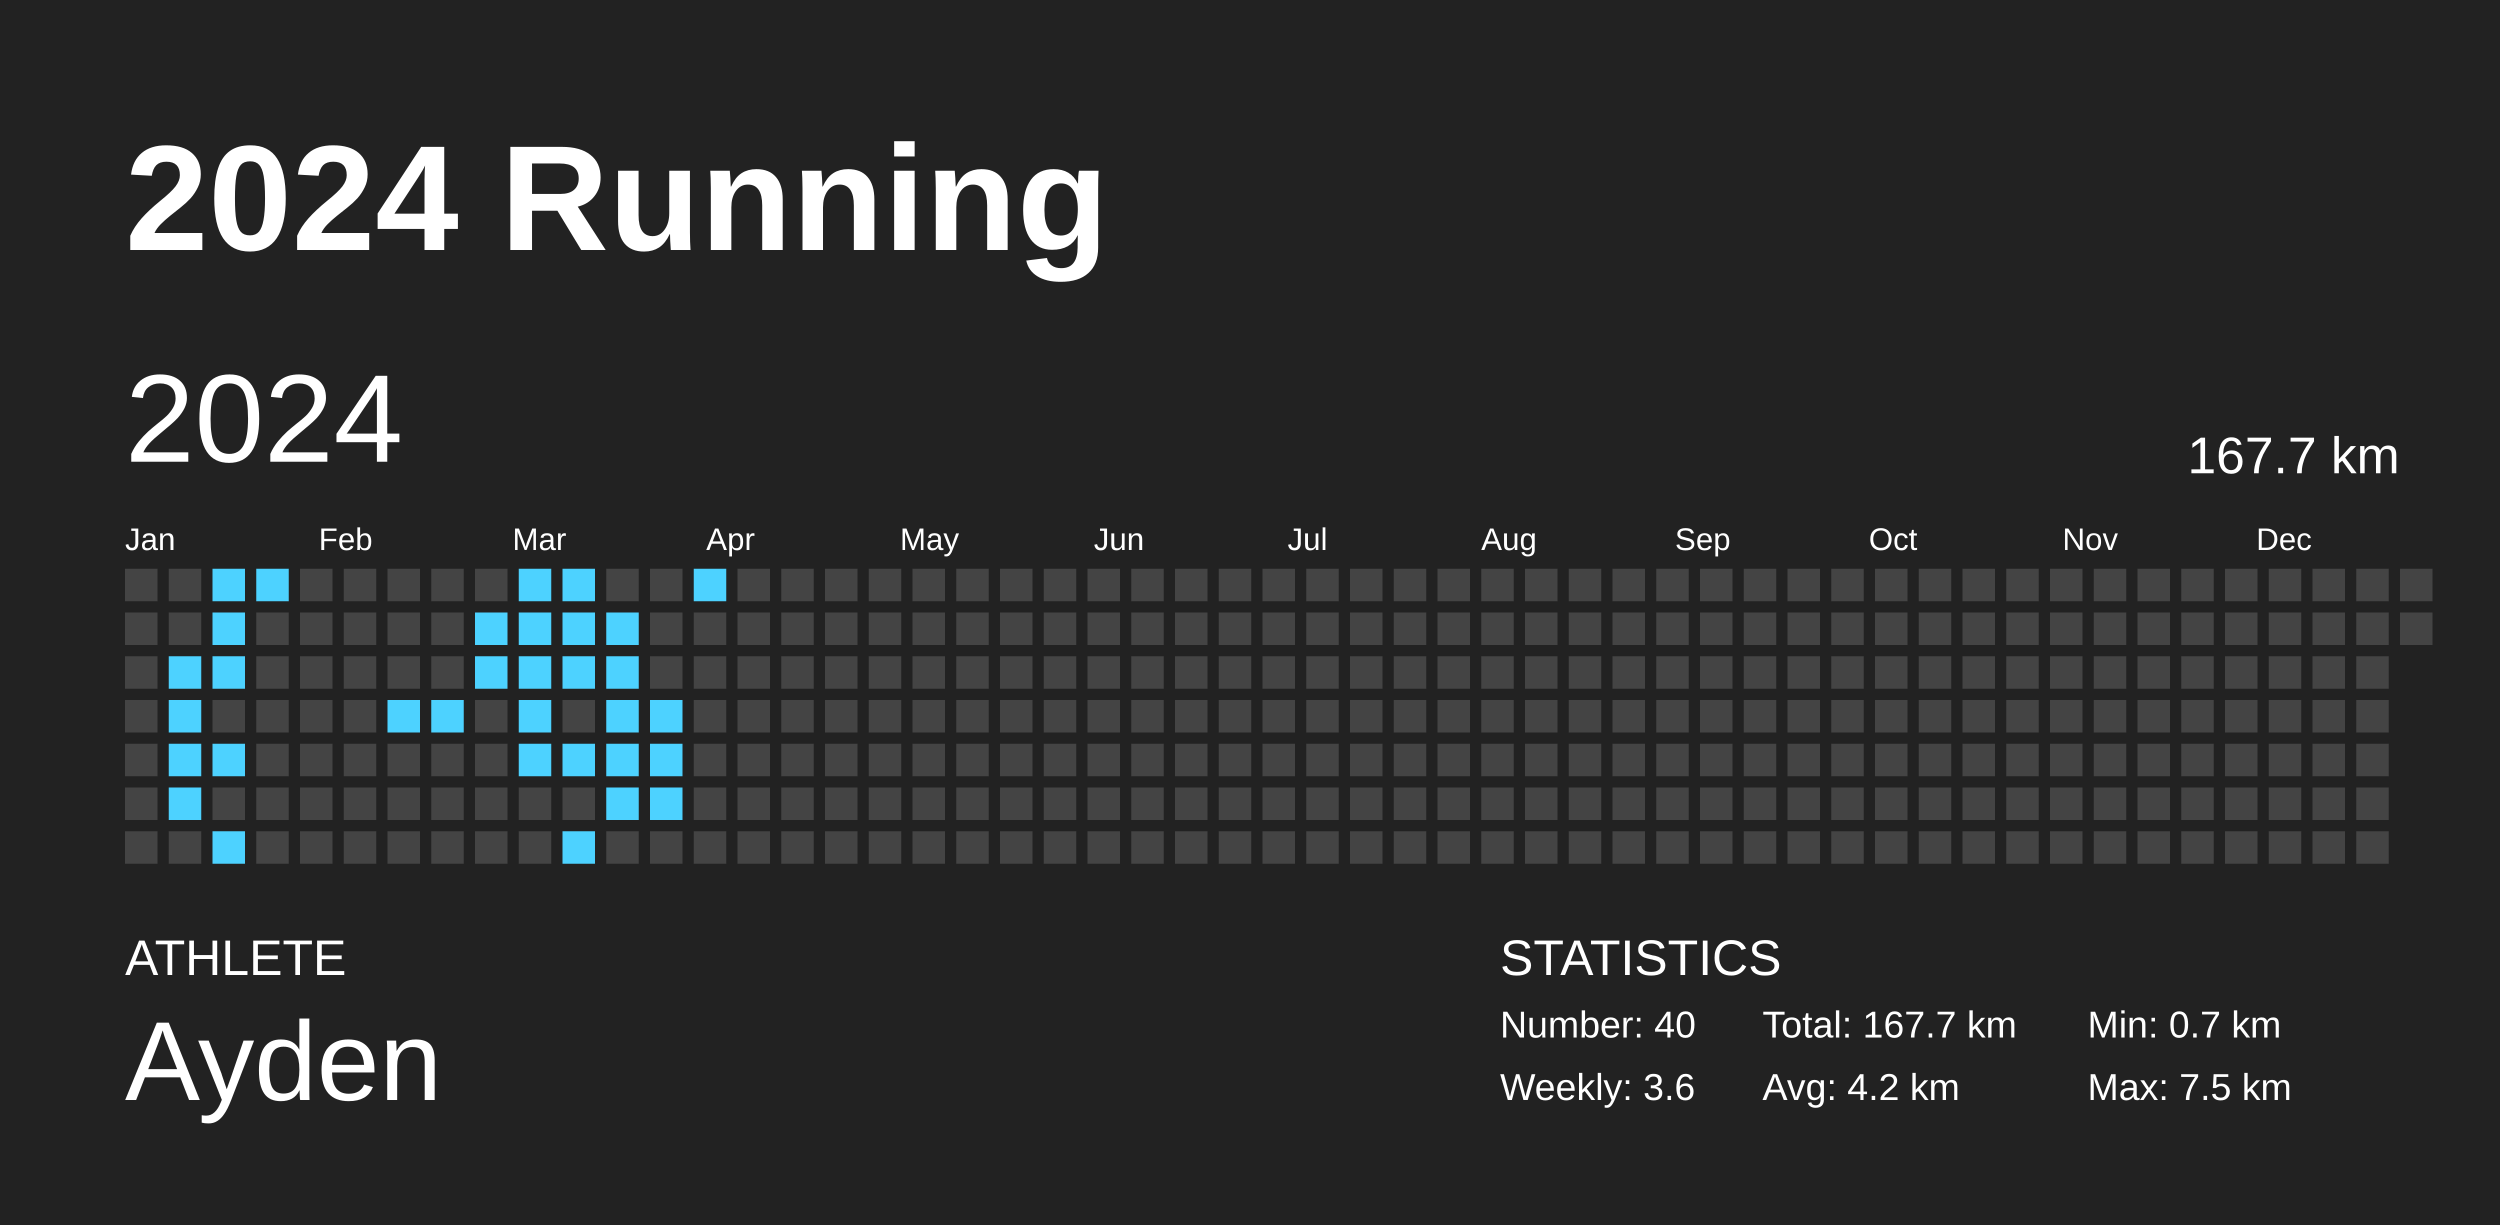
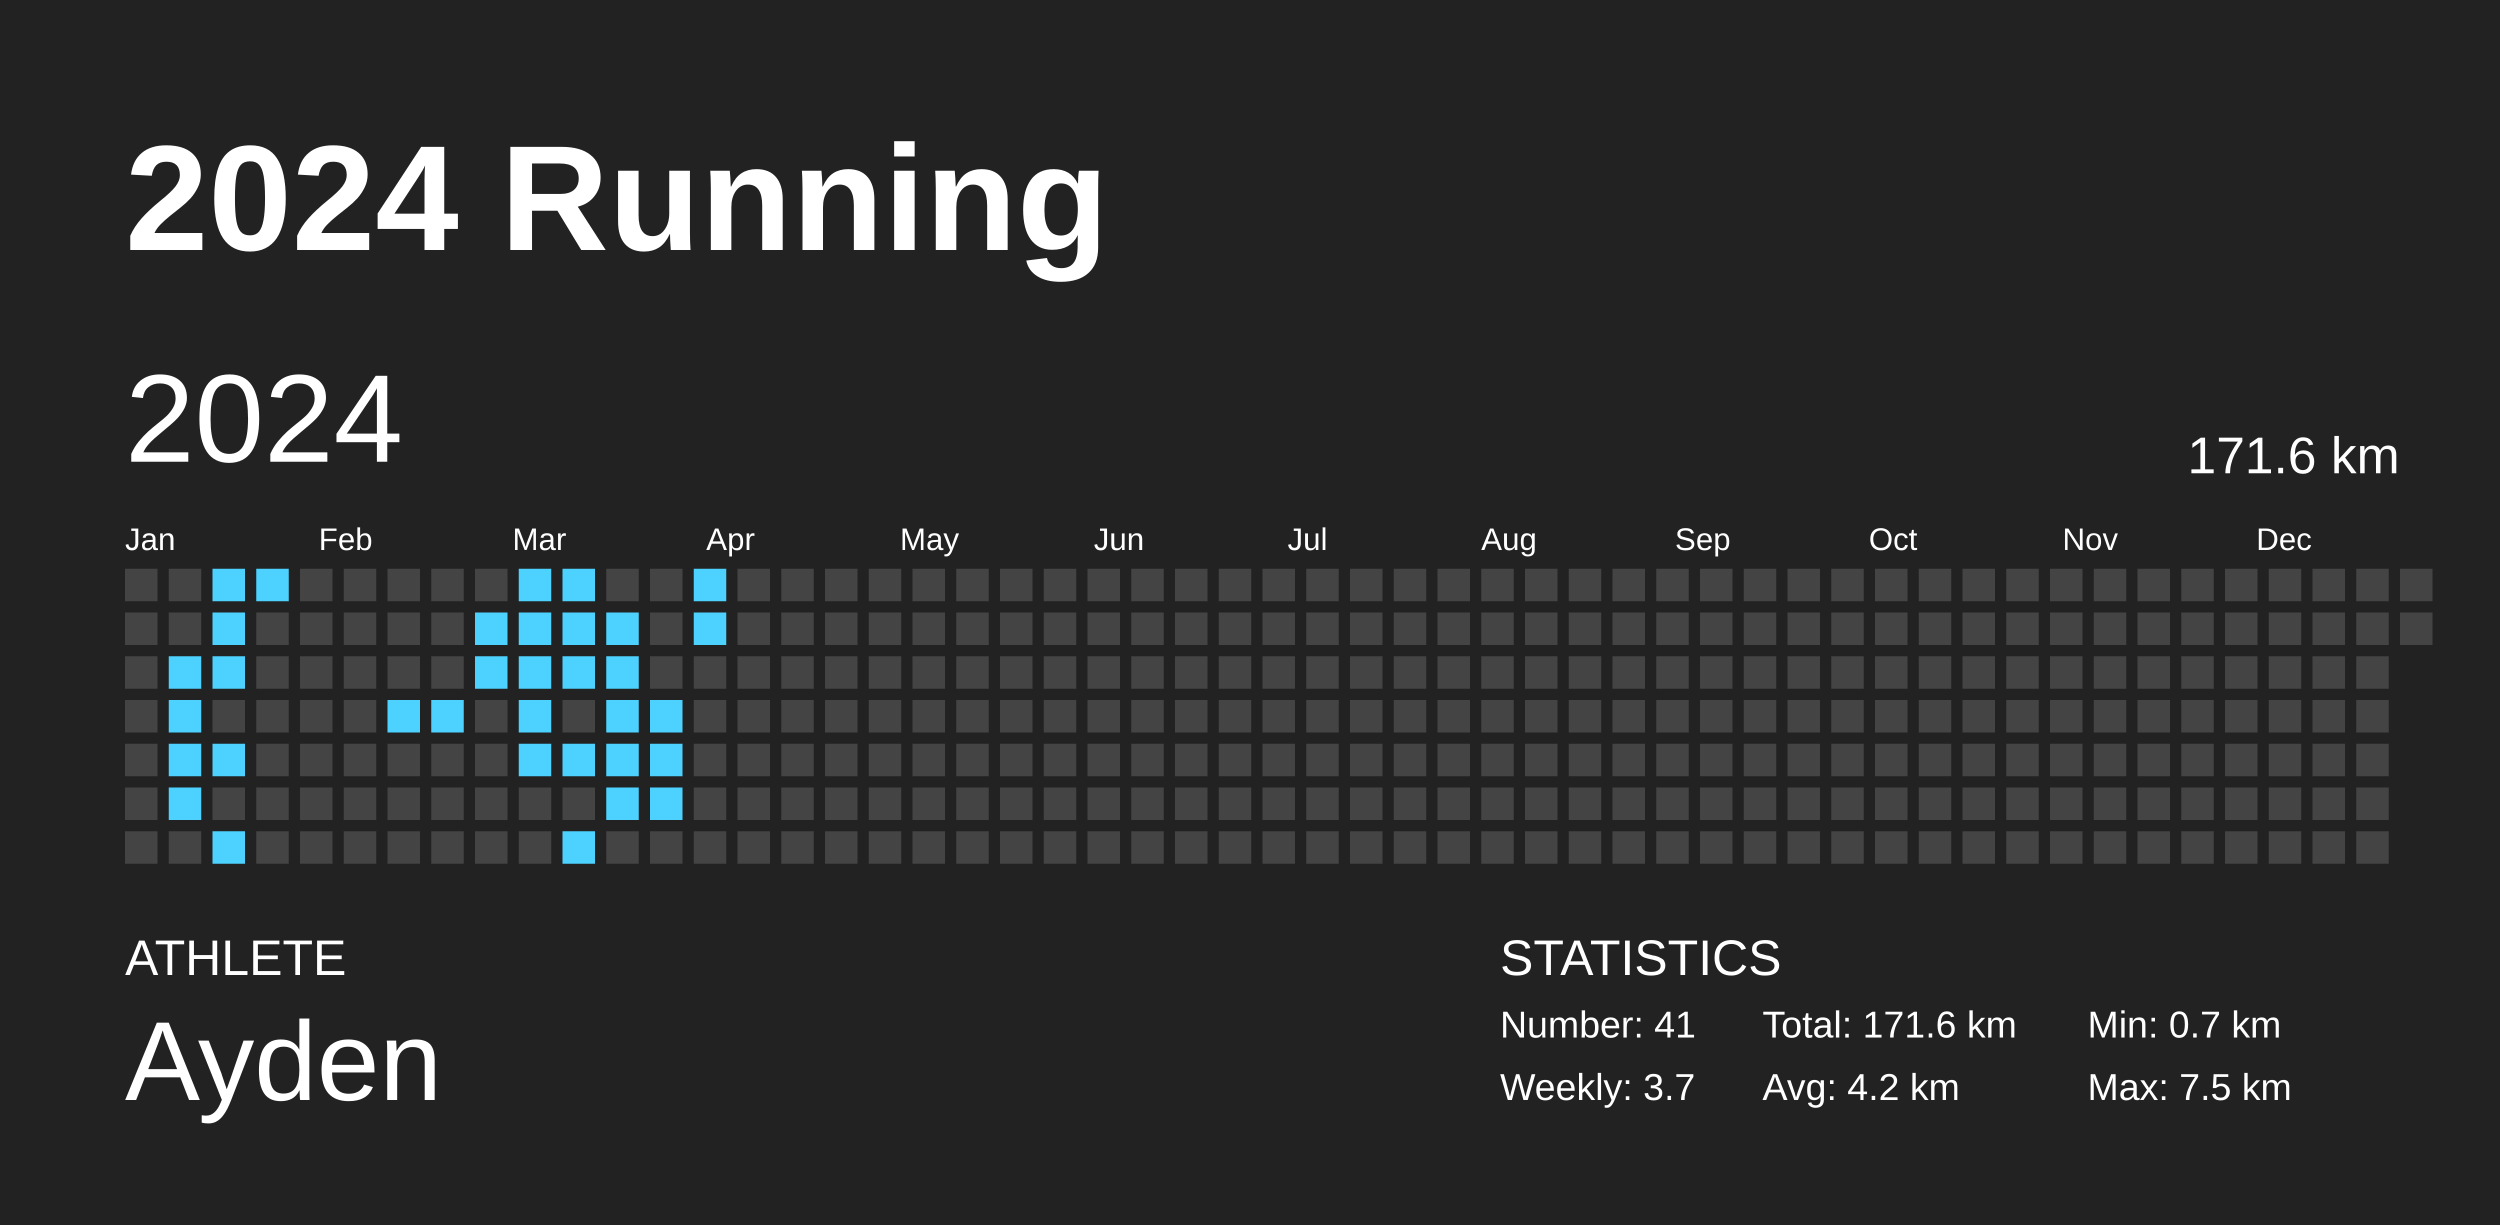
<svg xmlns="http://www.w3.org/2000/svg" baseProfile="full" height="98mm" version="1.1" viewBox="0,0,200,98" width="200mm">
  <defs />
  <rect fill="#222222" height="98" width="200" x="0" y="0" />
  <text fill="#FFFFFF" style="font-size:12px; font-family:Arial; font-weight:bold;" x="10" y="20">2024 Running</text>
  <text fill="#FFFFFF" style="font-size:4px; font-family:Arial" x="10" y="78">ATHLETE</text>
  <text fill="#FFFFFF" style="font-size:9px; font-family:Arial" x="10" y="88">Ayden</text>
  <text fill="#FFFFFF" style="font-size:4px; font-family:Arial" x="120" y="78">STATISTICS</text>
-   <text fill="#FFFFFF" style="font-size:3px; font-family:Arial" x="120" y="83">Number: 40</text>
-   <text fill="#FFFFFF" style="font-size:3px; font-family:Arial" x="120" y="88">Weekly: 3.6</text>
-   <text fill="#FFFFFF" style="font-size:3px; font-family:Arial" x="141" y="83">Total: 167.7 km</text>
+   <text fill="#FFFFFF" style="font-size:3px; font-family:Arial" x="120" y="83">Number: 41</text>
+   <text fill="#FFFFFF" style="font-size:3px; font-family:Arial" x="120" y="88">Weekly: 3.7</text>
+   <text fill="#FFFFFF" style="font-size:3px; font-family:Arial" x="141" y="83">Total: 171.6 km</text>
  <text fill="#FFFFFF" style="font-size:3px; font-family:Arial" x="141" y="88">Avg: 4.2 km</text>
  <text fill="#FFFFFF" style="font-size:3px; font-family:Arial" x="167" y="83">Min: 0.7 km</text>
  <text fill="#FFFFFF" style="font-size:3px; font-family:Arial" x="167" y="88">Max: 7.5 km</text>
  <text dominant-baseline="hanging" fill="#FFFFFF" style="font-size:10.0px; font-family:Arial;" x="10" y="30">2024</text>
-   <text dominant-baseline="hanging" fill="#FFFFFF" style="font-size:4.125px; font-family:Arial;" x="175" y="35">167.7 km</text>
+   <text dominant-baseline="hanging" fill="#FFFFFF" style="font-size:4.125px; font-family:Arial;" x="175" y="35">171.6 km</text>
  <text fill="#FFFFFF" style="font-size:2.5px; font-family:Arial" x="10.0" y="44">Jan</text>
  <text fill="#FFFFFF" style="font-size:2.5px; font-family:Arial" x="25.5" y="44">Feb</text>
  <text fill="#FFFFFF" style="font-size:2.5px; font-family:Arial" x="41.0" y="44">Mar</text>
  <text fill="#FFFFFF" style="font-size:2.5px; font-family:Arial" x="56.5" y="44">Apr</text>
  <text fill="#FFFFFF" style="font-size:2.5px; font-family:Arial" x="72.0" y="44">May</text>
  <text fill="#FFFFFF" style="font-size:2.5px; font-family:Arial" x="87.5" y="44">Jun</text>
  <text fill="#FFFFFF" style="font-size:2.5px; font-family:Arial" x="103.0" y="44">Jul</text>
  <text fill="#FFFFFF" style="font-size:2.5px; font-family:Arial" x="118.5" y="44">Aug</text>
  <text fill="#FFFFFF" style="font-size:2.5px; font-family:Arial" x="134.0" y="44">Sep</text>
  <text fill="#FFFFFF" style="font-size:2.5px; font-family:Arial" x="149.5" y="44">Oct</text>
  <text fill="#FFFFFF" style="font-size:2.5px; font-family:Arial" x="165.0" y="44">Nov</text>
  <text fill="#FFFFFF" style="font-size:2.5px; font-family:Arial" x="180.5" y="44">Dec</text>
  <rect fill="#444444" height="2.6" width="2.6" x="10.0" y="45.5" />
  <rect fill="#444444" height="2.6" width="2.6" x="10.0" y="49.0" />
  <rect fill="#444444" height="2.6" width="2.6" x="10.0" y="52.5" />
  <rect fill="#444444" height="2.6" width="2.6" x="10.0" y="56.0" />
  <rect fill="#444444" height="2.6" width="2.6" x="10.0" y="59.5" />
  <rect fill="#444444" height="2.6" width="2.6" x="10.0" y="63.0" />
  <rect fill="#444444" height="2.6" width="2.6" x="10.0" y="66.5" />
  <rect fill="#444444" height="2.6" width="2.6" x="13.5" y="45.5" />
  <rect fill="#444444" height="2.6" width="2.6" x="13.5" y="49.0" />
  <rect fill="#4dd2ff" height="2.6" width="2.6" x="13.5" y="52.5" />
  <rect fill="#4dd2ff" height="2.6" width="2.6" x="13.5" y="56.0" />
  <rect fill="#4dd2ff" height="2.6" width="2.6" x="13.5" y="59.5" />
  <rect fill="#4dd2ff" height="2.6" width="2.6" x="13.5" y="63.0" />
  <rect fill="#444444" height="2.6" width="2.6" x="13.5" y="66.5" />
  <rect fill="#4dd2ff" height="2.6" width="2.6" x="17.0" y="45.5" />
  <rect fill="#4dd2ff" height="2.6" width="2.6" x="17.0" y="49.0" />
  <rect fill="#4dd2ff" height="2.6" width="2.6" x="17.0" y="52.5" />
  <rect fill="#444444" height="2.6" width="2.6" x="17.0" y="56.0" />
  <rect fill="#4dd2ff" height="2.6" width="2.6" x="17.0" y="59.5" />
  <rect fill="#444444" height="2.6" width="2.6" x="17.0" y="63.0" />
  <rect fill="#4dd2ff" height="2.6" width="2.6" x="17.0" y="66.5" />
  <rect fill="#4dd2ff" height="2.6" width="2.6" x="20.5" y="45.5" />
  <rect fill="#444444" height="2.6" width="2.6" x="20.5" y="49.0" />
  <rect fill="#444444" height="2.6" width="2.6" x="20.5" y="52.5" />
  <rect fill="#444444" height="2.6" width="2.6" x="20.5" y="56.0" />
  <rect fill="#444444" height="2.6" width="2.6" x="20.5" y="59.5" />
  <rect fill="#444444" height="2.6" width="2.6" x="20.5" y="63.0" />
  <rect fill="#444444" height="2.6" width="2.6" x="20.5" y="66.5" />
  <rect fill="#444444" height="2.6" width="2.6" x="24.0" y="45.5" />
  <rect fill="#444444" height="2.6" width="2.6" x="24.0" y="49.0" />
  <rect fill="#444444" height="2.6" width="2.6" x="24.0" y="52.5" />
  <rect fill="#444444" height="2.6" width="2.6" x="24.0" y="56.0" />
  <rect fill="#444444" height="2.6" width="2.6" x="24.0" y="59.5" />
  <rect fill="#444444" height="2.6" width="2.6" x="24.0" y="63.0" />
  <rect fill="#444444" height="2.6" width="2.6" x="24.0" y="66.5" />
  <rect fill="#444444" height="2.6" width="2.6" x="27.5" y="45.5" />
  <rect fill="#444444" height="2.6" width="2.6" x="27.5" y="49.0" />
  <rect fill="#444444" height="2.6" width="2.6" x="27.5" y="52.5" />
  <rect fill="#444444" height="2.6" width="2.6" x="27.5" y="56.0" />
  <rect fill="#444444" height="2.6" width="2.6" x="27.5" y="59.5" />
  <rect fill="#444444" height="2.6" width="2.6" x="27.5" y="63.0" />
  <rect fill="#444444" height="2.6" width="2.6" x="27.5" y="66.5" />
  <rect fill="#444444" height="2.6" width="2.6" x="31.0" y="45.5" />
  <rect fill="#444444" height="2.6" width="2.6" x="31.0" y="49.0" />
  <rect fill="#444444" height="2.6" width="2.6" x="31.0" y="52.5" />
  <rect fill="#4dd2ff" height="2.6" width="2.6" x="31.0" y="56.0" />
  <rect fill="#444444" height="2.6" width="2.6" x="31.0" y="59.5" />
  <rect fill="#444444" height="2.6" width="2.6" x="31.0" y="63.0" />
  <rect fill="#444444" height="2.6" width="2.6" x="31.0" y="66.5" />
  <rect fill="#444444" height="2.6" width="2.6" x="34.5" y="45.5" />
  <rect fill="#444444" height="2.6" width="2.6" x="34.5" y="49.0" />
  <rect fill="#444444" height="2.6" width="2.6" x="34.5" y="52.5" />
  <rect fill="#4dd2ff" height="2.6" width="2.6" x="34.5" y="56.0" />
  <rect fill="#444444" height="2.6" width="2.6" x="34.5" y="59.5" />
  <rect fill="#444444" height="2.6" width="2.6" x="34.5" y="63.0" />
  <rect fill="#444444" height="2.6" width="2.6" x="34.5" y="66.5" />
  <rect fill="#444444" height="2.6" width="2.6" x="38.0" y="45.5" />
  <rect fill="#4dd2ff" height="2.6" width="2.6" x="38.0" y="49.0" />
  <rect fill="#4dd2ff" height="2.6" width="2.6" x="38.0" y="52.5" />
  <rect fill="#444444" height="2.6" width="2.6" x="38.0" y="56.0" />
  <rect fill="#444444" height="2.6" width="2.6" x="38.0" y="59.5" />
  <rect fill="#444444" height="2.6" width="2.6" x="38.0" y="63.0" />
  <rect fill="#444444" height="2.6" width="2.6" x="38.0" y="66.5" />
  <rect fill="#4dd2ff" height="2.6" width="2.6" x="41.5" y="45.5" />
  <rect fill="#4dd2ff" height="2.6" width="2.6" x="41.5" y="49.0" />
  <rect fill="#4dd2ff" height="2.6" width="2.6" x="41.5" y="52.5" />
  <rect fill="#4dd2ff" height="2.6" width="2.6" x="41.5" y="56.0" />
  <rect fill="#4dd2ff" height="2.6" width="2.6" x="41.5" y="59.5" />
  <rect fill="#444444" height="2.6" width="2.6" x="41.5" y="63.0" />
  <rect fill="#444444" height="2.6" width="2.6" x="41.5" y="66.5" />
  <rect fill="#4dd2ff" height="2.6" width="2.6" x="45.0" y="45.5" />
  <rect fill="#4dd2ff" height="2.6" width="2.6" x="45.0" y="49.0" />
  <rect fill="#4dd2ff" height="2.6" width="2.6" x="45.0" y="52.5" />
  <rect fill="#444444" height="2.6" width="2.6" x="45.0" y="56.0" />
  <rect fill="#4dd2ff" height="2.6" width="2.6" x="45.0" y="59.5" />
  <rect fill="#444444" height="2.6" width="2.6" x="45.0" y="63.0" />
  <rect fill="#4dd2ff" height="2.6" width="2.6" x="45.0" y="66.5" />
  <rect fill="#444444" height="2.6" width="2.6" x="48.5" y="45.5" />
  <rect fill="#4dd2ff" height="2.6" width="2.6" x="48.5" y="49.0" />
  <rect fill="#4dd2ff" height="2.6" width="2.6" x="48.5" y="52.5" />
  <rect fill="#4dd2ff" height="2.6" width="2.6" x="48.5" y="56.0" />
  <rect fill="#4dd2ff" height="2.6" width="2.6" x="48.5" y="59.5" />
  <rect fill="#4dd2ff" height="2.6" width="2.6" x="48.5" y="63.0" />
  <rect fill="#444444" height="2.6" width="2.6" x="48.5" y="66.5" />
  <rect fill="#444444" height="2.6" width="2.6" x="52.0" y="45.5" />
  <rect fill="#444444" height="2.6" width="2.6" x="52.0" y="49.0" />
  <rect fill="#444444" height="2.6" width="2.6" x="52.0" y="52.5" />
  <rect fill="#4dd2ff" height="2.6" width="2.6" x="52.0" y="56.0" />
  <rect fill="#4dd2ff" height="2.6" width="2.6" x="52.0" y="59.5" />
  <rect fill="#4dd2ff" height="2.6" width="2.6" x="52.0" y="63.0" />
  <rect fill="#444444" height="2.6" width="2.6" x="52.0" y="66.5" />
  <rect fill="#4dd2ff" height="2.6" width="2.6" x="55.5" y="45.5" />
-   <rect fill="#444444" height="2.6" width="2.6" x="55.5" y="49.0" />
+   <rect fill="#4dd2ff" height="2.6" width="2.6" x="55.5" y="49.0" />
  <rect fill="#444444" height="2.6" width="2.6" x="55.5" y="52.5" />
  <rect fill="#444444" height="2.6" width="2.6" x="55.5" y="56.0" />
  <rect fill="#444444" height="2.6" width="2.6" x="55.5" y="59.5" />
  <rect fill="#444444" height="2.6" width="2.6" x="55.5" y="63.0" />
  <rect fill="#444444" height="2.6" width="2.6" x="55.5" y="66.5" />
  <rect fill="#444444" height="2.6" width="2.6" x="59.0" y="45.5" />
  <rect fill="#444444" height="2.6" width="2.6" x="59.0" y="49.0" />
  <rect fill="#444444" height="2.6" width="2.6" x="59.0" y="52.5" />
  <rect fill="#444444" height="2.6" width="2.6" x="59.0" y="56.0" />
  <rect fill="#444444" height="2.6" width="2.6" x="59.0" y="59.5" />
  <rect fill="#444444" height="2.6" width="2.6" x="59.0" y="63.0" />
  <rect fill="#444444" height="2.6" width="2.6" x="59.0" y="66.5" />
  <rect fill="#444444" height="2.6" width="2.6" x="62.5" y="45.5" />
  <rect fill="#444444" height="2.6" width="2.6" x="62.5" y="49.0" />
  <rect fill="#444444" height="2.6" width="2.6" x="62.5" y="52.5" />
  <rect fill="#444444" height="2.6" width="2.6" x="62.5" y="56.0" />
  <rect fill="#444444" height="2.6" width="2.6" x="62.5" y="59.5" />
  <rect fill="#444444" height="2.6" width="2.6" x="62.5" y="63.0" />
  <rect fill="#444444" height="2.6" width="2.6" x="62.5" y="66.5" />
  <rect fill="#444444" height="2.6" width="2.6" x="66.0" y="45.5" />
  <rect fill="#444444" height="2.6" width="2.6" x="66.0" y="49.0" />
  <rect fill="#444444" height="2.6" width="2.6" x="66.0" y="52.5" />
  <rect fill="#444444" height="2.6" width="2.6" x="66.0" y="56.0" />
  <rect fill="#444444" height="2.6" width="2.6" x="66.0" y="59.5" />
  <rect fill="#444444" height="2.6" width="2.6" x="66.0" y="63.0" />
  <rect fill="#444444" height="2.6" width="2.6" x="66.0" y="66.5" />
  <rect fill="#444444" height="2.6" width="2.6" x="69.5" y="45.5" />
  <rect fill="#444444" height="2.6" width="2.6" x="69.5" y="49.0" />
  <rect fill="#444444" height="2.6" width="2.6" x="69.5" y="52.5" />
  <rect fill="#444444" height="2.6" width="2.6" x="69.5" y="56.0" />
  <rect fill="#444444" height="2.6" width="2.6" x="69.5" y="59.5" />
  <rect fill="#444444" height="2.6" width="2.6" x="69.5" y="63.0" />
  <rect fill="#444444" height="2.6" width="2.6" x="69.5" y="66.5" />
  <rect fill="#444444" height="2.6" width="2.6" x="73.0" y="45.5" />
  <rect fill="#444444" height="2.6" width="2.6" x="73.0" y="49.0" />
  <rect fill="#444444" height="2.6" width="2.6" x="73.0" y="52.5" />
  <rect fill="#444444" height="2.6" width="2.6" x="73.0" y="56.0" />
  <rect fill="#444444" height="2.6" width="2.6" x="73.0" y="59.5" />
  <rect fill="#444444" height="2.6" width="2.6" x="73.0" y="63.0" />
  <rect fill="#444444" height="2.6" width="2.6" x="73.0" y="66.5" />
  <rect fill="#444444" height="2.6" width="2.6" x="76.5" y="45.5" />
  <rect fill="#444444" height="2.6" width="2.6" x="76.5" y="49.0" />
  <rect fill="#444444" height="2.6" width="2.6" x="76.5" y="52.5" />
  <rect fill="#444444" height="2.6" width="2.6" x="76.5" y="56.0" />
  <rect fill="#444444" height="2.6" width="2.6" x="76.5" y="59.5" />
  <rect fill="#444444" height="2.6" width="2.6" x="76.5" y="63.0" />
  <rect fill="#444444" height="2.6" width="2.6" x="76.5" y="66.5" />
  <rect fill="#444444" height="2.6" width="2.6" x="80.0" y="45.5" />
  <rect fill="#444444" height="2.6" width="2.6" x="80.0" y="49.0" />
  <rect fill="#444444" height="2.6" width="2.6" x="80.0" y="52.5" />
  <rect fill="#444444" height="2.6" width="2.6" x="80.0" y="56.0" />
  <rect fill="#444444" height="2.6" width="2.6" x="80.0" y="59.5" />
  <rect fill="#444444" height="2.6" width="2.6" x="80.0" y="63.0" />
  <rect fill="#444444" height="2.6" width="2.6" x="80.0" y="66.5" />
  <rect fill="#444444" height="2.6" width="2.6" x="83.5" y="45.5" />
  <rect fill="#444444" height="2.6" width="2.6" x="83.5" y="49.0" />
  <rect fill="#444444" height="2.6" width="2.6" x="83.5" y="52.5" />
  <rect fill="#444444" height="2.6" width="2.6" x="83.5" y="56.0" />
  <rect fill="#444444" height="2.6" width="2.6" x="83.5" y="59.5" />
  <rect fill="#444444" height="2.6" width="2.6" x="83.5" y="63.0" />
  <rect fill="#444444" height="2.6" width="2.6" x="83.5" y="66.5" />
  <rect fill="#444444" height="2.6" width="2.6" x="87.0" y="45.5" />
  <rect fill="#444444" height="2.6" width="2.6" x="87.0" y="49.0" />
  <rect fill="#444444" height="2.6" width="2.6" x="87.0" y="52.5" />
  <rect fill="#444444" height="2.6" width="2.6" x="87.0" y="56.0" />
  <rect fill="#444444" height="2.6" width="2.6" x="87.0" y="59.5" />
  <rect fill="#444444" height="2.6" width="2.6" x="87.0" y="63.0" />
  <rect fill="#444444" height="2.6" width="2.6" x="87.0" y="66.5" />
  <rect fill="#444444" height="2.6" width="2.6" x="90.5" y="45.5" />
  <rect fill="#444444" height="2.6" width="2.6" x="90.5" y="49.0" />
  <rect fill="#444444" height="2.6" width="2.6" x="90.5" y="52.5" />
  <rect fill="#444444" height="2.6" width="2.6" x="90.5" y="56.0" />
  <rect fill="#444444" height="2.6" width="2.6" x="90.5" y="59.5" />
  <rect fill="#444444" height="2.6" width="2.6" x="90.5" y="63.0" />
  <rect fill="#444444" height="2.6" width="2.6" x="90.5" y="66.5" />
  <rect fill="#444444" height="2.6" width="2.6" x="94.0" y="45.5" />
  <rect fill="#444444" height="2.6" width="2.6" x="94.0" y="49.0" />
  <rect fill="#444444" height="2.6" width="2.6" x="94.0" y="52.5" />
  <rect fill="#444444" height="2.6" width="2.6" x="94.0" y="56.0" />
  <rect fill="#444444" height="2.6" width="2.6" x="94.0" y="59.5" />
  <rect fill="#444444" height="2.6" width="2.6" x="94.0" y="63.0" />
  <rect fill="#444444" height="2.6" width="2.6" x="94.0" y="66.5" />
  <rect fill="#444444" height="2.6" width="2.6" x="97.5" y="45.5" />
  <rect fill="#444444" height="2.6" width="2.6" x="97.5" y="49.0" />
  <rect fill="#444444" height="2.6" width="2.6" x="97.5" y="52.5" />
  <rect fill="#444444" height="2.6" width="2.6" x="97.5" y="56.0" />
  <rect fill="#444444" height="2.6" width="2.6" x="97.5" y="59.5" />
  <rect fill="#444444" height="2.6" width="2.6" x="97.5" y="63.0" />
  <rect fill="#444444" height="2.6" width="2.6" x="97.5" y="66.5" />
  <rect fill="#444444" height="2.6" width="2.6" x="101.0" y="45.5" />
  <rect fill="#444444" height="2.6" width="2.6" x="101.0" y="49.0" />
  <rect fill="#444444" height="2.6" width="2.6" x="101.0" y="52.5" />
  <rect fill="#444444" height="2.6" width="2.6" x="101.0" y="56.0" />
  <rect fill="#444444" height="2.6" width="2.6" x="101.0" y="59.5" />
  <rect fill="#444444" height="2.6" width="2.6" x="101.0" y="63.0" />
  <rect fill="#444444" height="2.6" width="2.6" x="101.0" y="66.5" />
  <rect fill="#444444" height="2.6" width="2.6" x="104.5" y="45.5" />
  <rect fill="#444444" height="2.6" width="2.6" x="104.5" y="49.0" />
  <rect fill="#444444" height="2.6" width="2.6" x="104.5" y="52.5" />
  <rect fill="#444444" height="2.6" width="2.6" x="104.5" y="56.0" />
  <rect fill="#444444" height="2.6" width="2.6" x="104.5" y="59.5" />
  <rect fill="#444444" height="2.6" width="2.6" x="104.5" y="63.0" />
  <rect fill="#444444" height="2.6" width="2.6" x="104.5" y="66.5" />
  <rect fill="#444444" height="2.6" width="2.6" x="108.0" y="45.5" />
  <rect fill="#444444" height="2.6" width="2.6" x="108.0" y="49.0" />
  <rect fill="#444444" height="2.6" width="2.6" x="108.0" y="52.5" />
  <rect fill="#444444" height="2.6" width="2.6" x="108.0" y="56.0" />
  <rect fill="#444444" height="2.6" width="2.6" x="108.0" y="59.5" />
  <rect fill="#444444" height="2.6" width="2.6" x="108.0" y="63.0" />
  <rect fill="#444444" height="2.6" width="2.6" x="108.0" y="66.5" />
  <rect fill="#444444" height="2.6" width="2.6" x="111.5" y="45.5" />
  <rect fill="#444444" height="2.6" width="2.6" x="111.5" y="49.0" />
  <rect fill="#444444" height="2.6" width="2.6" x="111.5" y="52.5" />
  <rect fill="#444444" height="2.6" width="2.6" x="111.5" y="56.0" />
  <rect fill="#444444" height="2.6" width="2.6" x="111.5" y="59.5" />
  <rect fill="#444444" height="2.6" width="2.6" x="111.5" y="63.0" />
  <rect fill="#444444" height="2.6" width="2.6" x="111.5" y="66.5" />
  <rect fill="#444444" height="2.6" width="2.6" x="115.0" y="45.5" />
  <rect fill="#444444" height="2.6" width="2.6" x="115.0" y="49.0" />
  <rect fill="#444444" height="2.6" width="2.6" x="115.0" y="52.5" />
  <rect fill="#444444" height="2.6" width="2.6" x="115.0" y="56.0" />
  <rect fill="#444444" height="2.6" width="2.6" x="115.0" y="59.5" />
  <rect fill="#444444" height="2.6" width="2.6" x="115.0" y="63.0" />
  <rect fill="#444444" height="2.6" width="2.6" x="115.0" y="66.5" />
  <rect fill="#444444" height="2.6" width="2.6" x="118.5" y="45.5" />
  <rect fill="#444444" height="2.6" width="2.6" x="118.5" y="49.0" />
  <rect fill="#444444" height="2.6" width="2.6" x="118.5" y="52.5" />
  <rect fill="#444444" height="2.6" width="2.6" x="118.5" y="56.0" />
  <rect fill="#444444" height="2.6" width="2.6" x="118.5" y="59.5" />
  <rect fill="#444444" height="2.6" width="2.6" x="118.5" y="63.0" />
  <rect fill="#444444" height="2.6" width="2.6" x="118.5" y="66.5" />
  <rect fill="#444444" height="2.6" width="2.6" x="122.0" y="45.5" />
  <rect fill="#444444" height="2.6" width="2.6" x="122.0" y="49.0" />
  <rect fill="#444444" height="2.6" width="2.6" x="122.0" y="52.5" />
  <rect fill="#444444" height="2.6" width="2.6" x="122.0" y="56.0" />
  <rect fill="#444444" height="2.6" width="2.6" x="122.0" y="59.5" />
  <rect fill="#444444" height="2.6" width="2.6" x="122.0" y="63.0" />
  <rect fill="#444444" height="2.6" width="2.6" x="122.0" y="66.5" />
  <rect fill="#444444" height="2.6" width="2.6" x="125.5" y="45.5" />
  <rect fill="#444444" height="2.6" width="2.6" x="125.5" y="49.0" />
  <rect fill="#444444" height="2.6" width="2.6" x="125.5" y="52.5" />
  <rect fill="#444444" height="2.6" width="2.6" x="125.5" y="56.0" />
  <rect fill="#444444" height="2.6" width="2.6" x="125.5" y="59.5" />
  <rect fill="#444444" height="2.6" width="2.6" x="125.5" y="63.0" />
  <rect fill="#444444" height="2.6" width="2.6" x="125.5" y="66.5" />
  <rect fill="#444444" height="2.6" width="2.6" x="129.0" y="45.5" />
  <rect fill="#444444" height="2.6" width="2.6" x="129.0" y="49.0" />
  <rect fill="#444444" height="2.6" width="2.6" x="129.0" y="52.5" />
  <rect fill="#444444" height="2.6" width="2.6" x="129.0" y="56.0" />
  <rect fill="#444444" height="2.6" width="2.6" x="129.0" y="59.5" />
  <rect fill="#444444" height="2.6" width="2.6" x="129.0" y="63.0" />
  <rect fill="#444444" height="2.6" width="2.6" x="129.0" y="66.5" />
  <rect fill="#444444" height="2.6" width="2.6" x="132.5" y="45.5" />
  <rect fill="#444444" height="2.6" width="2.6" x="132.5" y="49.0" />
  <rect fill="#444444" height="2.6" width="2.6" x="132.5" y="52.5" />
  <rect fill="#444444" height="2.6" width="2.6" x="132.5" y="56.0" />
  <rect fill="#444444" height="2.6" width="2.6" x="132.5" y="59.5" />
  <rect fill="#444444" height="2.6" width="2.6" x="132.5" y="63.0" />
  <rect fill="#444444" height="2.6" width="2.6" x="132.5" y="66.5" />
  <rect fill="#444444" height="2.6" width="2.6" x="136.0" y="45.5" />
  <rect fill="#444444" height="2.6" width="2.6" x="136.0" y="49.0" />
  <rect fill="#444444" height="2.6" width="2.6" x="136.0" y="52.5" />
  <rect fill="#444444" height="2.6" width="2.6" x="136.0" y="56.0" />
  <rect fill="#444444" height="2.6" width="2.6" x="136.0" y="59.5" />
  <rect fill="#444444" height="2.6" width="2.6" x="136.0" y="63.0" />
  <rect fill="#444444" height="2.6" width="2.6" x="136.0" y="66.5" />
  <rect fill="#444444" height="2.6" width="2.6" x="139.5" y="45.5" />
  <rect fill="#444444" height="2.6" width="2.6" x="139.5" y="49.0" />
  <rect fill="#444444" height="2.6" width="2.6" x="139.5" y="52.5" />
  <rect fill="#444444" height="2.6" width="2.6" x="139.5" y="56.0" />
  <rect fill="#444444" height="2.6" width="2.6" x="139.5" y="59.5" />
  <rect fill="#444444" height="2.6" width="2.6" x="139.5" y="63.0" />
  <rect fill="#444444" height="2.6" width="2.6" x="139.5" y="66.5" />
  <rect fill="#444444" height="2.6" width="2.6" x="143.0" y="45.5" />
  <rect fill="#444444" height="2.6" width="2.6" x="143.0" y="49.0" />
  <rect fill="#444444" height="2.6" width="2.6" x="143.0" y="52.5" />
  <rect fill="#444444" height="2.6" width="2.6" x="143.0" y="56.0" />
  <rect fill="#444444" height="2.6" width="2.6" x="143.0" y="59.5" />
  <rect fill="#444444" height="2.6" width="2.6" x="143.0" y="63.0" />
  <rect fill="#444444" height="2.6" width="2.6" x="143.0" y="66.5" />
  <rect fill="#444444" height="2.6" width="2.6" x="146.5" y="45.5" />
  <rect fill="#444444" height="2.6" width="2.6" x="146.5" y="49.0" />
  <rect fill="#444444" height="2.6" width="2.6" x="146.5" y="52.5" />
  <rect fill="#444444" height="2.6" width="2.6" x="146.5" y="56.0" />
  <rect fill="#444444" height="2.6" width="2.6" x="146.5" y="59.5" />
  <rect fill="#444444" height="2.6" width="2.6" x="146.5" y="63.0" />
  <rect fill="#444444" height="2.6" width="2.6" x="146.5" y="66.5" />
  <rect fill="#444444" height="2.6" width="2.6" x="150.0" y="45.5" />
  <rect fill="#444444" height="2.6" width="2.6" x="150.0" y="49.0" />
  <rect fill="#444444" height="2.6" width="2.6" x="150.0" y="52.5" />
  <rect fill="#444444" height="2.6" width="2.6" x="150.0" y="56.0" />
  <rect fill="#444444" height="2.6" width="2.6" x="150.0" y="59.5" />
  <rect fill="#444444" height="2.6" width="2.6" x="150.0" y="63.0" />
  <rect fill="#444444" height="2.6" width="2.6" x="150.0" y="66.5" />
  <rect fill="#444444" height="2.6" width="2.6" x="153.5" y="45.5" />
  <rect fill="#444444" height="2.6" width="2.6" x="153.5" y="49.0" />
  <rect fill="#444444" height="2.6" width="2.6" x="153.5" y="52.5" />
  <rect fill="#444444" height="2.6" width="2.6" x="153.5" y="56.0" />
  <rect fill="#444444" height="2.6" width="2.6" x="153.5" y="59.5" />
  <rect fill="#444444" height="2.6" width="2.6" x="153.5" y="63.0" />
  <rect fill="#444444" height="2.6" width="2.6" x="153.5" y="66.5" />
  <rect fill="#444444" height="2.6" width="2.6" x="157.0" y="45.5" />
  <rect fill="#444444" height="2.6" width="2.6" x="157.0" y="49.0" />
  <rect fill="#444444" height="2.6" width="2.6" x="157.0" y="52.5" />
  <rect fill="#444444" height="2.6" width="2.6" x="157.0" y="56.0" />
  <rect fill="#444444" height="2.6" width="2.6" x="157.0" y="59.5" />
  <rect fill="#444444" height="2.6" width="2.6" x="157.0" y="63.0" />
  <rect fill="#444444" height="2.6" width="2.6" x="157.0" y="66.5" />
  <rect fill="#444444" height="2.6" width="2.6" x="160.5" y="45.5" />
  <rect fill="#444444" height="2.6" width="2.6" x="160.5" y="49.0" />
  <rect fill="#444444" height="2.6" width="2.6" x="160.5" y="52.5" />
  <rect fill="#444444" height="2.6" width="2.6" x="160.5" y="56.0" />
  <rect fill="#444444" height="2.6" width="2.6" x="160.5" y="59.5" />
  <rect fill="#444444" height="2.6" width="2.6" x="160.5" y="63.0" />
  <rect fill="#444444" height="2.6" width="2.6" x="160.5" y="66.5" />
  <rect fill="#444444" height="2.6" width="2.6" x="164.0" y="45.5" />
  <rect fill="#444444" height="2.6" width="2.6" x="164.0" y="49.0" />
  <rect fill="#444444" height="2.6" width="2.6" x="164.0" y="52.5" />
  <rect fill="#444444" height="2.6" width="2.6" x="164.0" y="56.0" />
  <rect fill="#444444" height="2.6" width="2.6" x="164.0" y="59.5" />
  <rect fill="#444444" height="2.6" width="2.6" x="164.0" y="63.0" />
  <rect fill="#444444" height="2.6" width="2.6" x="164.0" y="66.5" />
  <rect fill="#444444" height="2.6" width="2.6" x="167.5" y="45.5" />
  <rect fill="#444444" height="2.6" width="2.6" x="167.5" y="49.0" />
  <rect fill="#444444" height="2.6" width="2.6" x="167.5" y="52.5" />
  <rect fill="#444444" height="2.6" width="2.6" x="167.5" y="56.0" />
  <rect fill="#444444" height="2.6" width="2.6" x="167.5" y="59.5" />
  <rect fill="#444444" height="2.6" width="2.6" x="167.5" y="63.0" />
  <rect fill="#444444" height="2.6" width="2.6" x="167.5" y="66.5" />
  <rect fill="#444444" height="2.6" width="2.6" x="171.0" y="45.5" />
  <rect fill="#444444" height="2.6" width="2.6" x="171.0" y="49.0" />
  <rect fill="#444444" height="2.6" width="2.6" x="171.0" y="52.5" />
  <rect fill="#444444" height="2.6" width="2.6" x="171.0" y="56.0" />
  <rect fill="#444444" height="2.6" width="2.6" x="171.0" y="59.5" />
  <rect fill="#444444" height="2.6" width="2.6" x="171.0" y="63.0" />
  <rect fill="#444444" height="2.6" width="2.6" x="171.0" y="66.5" />
  <rect fill="#444444" height="2.6" width="2.6" x="174.5" y="45.5" />
  <rect fill="#444444" height="2.6" width="2.6" x="174.5" y="49.0" />
  <rect fill="#444444" height="2.6" width="2.6" x="174.5" y="52.5" />
  <rect fill="#444444" height="2.6" width="2.6" x="174.5" y="56.0" />
  <rect fill="#444444" height="2.6" width="2.6" x="174.5" y="59.5" />
  <rect fill="#444444" height="2.6" width="2.6" x="174.5" y="63.0" />
  <rect fill="#444444" height="2.6" width="2.6" x="174.5" y="66.5" />
  <rect fill="#444444" height="2.6" width="2.6" x="178.0" y="45.5" />
  <rect fill="#444444" height="2.6" width="2.6" x="178.0" y="49.0" />
  <rect fill="#444444" height="2.6" width="2.6" x="178.0" y="52.5" />
  <rect fill="#444444" height="2.6" width="2.6" x="178.0" y="56.0" />
  <rect fill="#444444" height="2.6" width="2.6" x="178.0" y="59.5" />
  <rect fill="#444444" height="2.6" width="2.6" x="178.0" y="63.0" />
  <rect fill="#444444" height="2.6" width="2.6" x="178.0" y="66.5" />
  <rect fill="#444444" height="2.6" width="2.6" x="181.5" y="45.5" />
  <rect fill="#444444" height="2.6" width="2.6" x="181.5" y="49.0" />
  <rect fill="#444444" height="2.6" width="2.6" x="181.5" y="52.5" />
  <rect fill="#444444" height="2.6" width="2.6" x="181.5" y="56.0" />
  <rect fill="#444444" height="2.6" width="2.6" x="181.5" y="59.5" />
  <rect fill="#444444" height="2.6" width="2.6" x="181.5" y="63.0" />
  <rect fill="#444444" height="2.6" width="2.6" x="181.5" y="66.5" />
  <rect fill="#444444" height="2.6" width="2.6" x="185.0" y="45.5" />
  <rect fill="#444444" height="2.6" width="2.6" x="185.0" y="49.0" />
  <rect fill="#444444" height="2.6" width="2.6" x="185.0" y="52.5" />
  <rect fill="#444444" height="2.6" width="2.6" x="185.0" y="56.0" />
  <rect fill="#444444" height="2.6" width="2.6" x="185.0" y="59.5" />
  <rect fill="#444444" height="2.6" width="2.6" x="185.0" y="63.0" />
  <rect fill="#444444" height="2.6" width="2.6" x="185.0" y="66.5" />
  <rect fill="#444444" height="2.6" width="2.6" x="188.5" y="45.5" />
  <rect fill="#444444" height="2.6" width="2.6" x="188.5" y="49.0" />
  <rect fill="#444444" height="2.6" width="2.6" x="188.5" y="52.5" />
  <rect fill="#444444" height="2.6" width="2.6" x="188.5" y="56.0" />
  <rect fill="#444444" height="2.6" width="2.6" x="188.5" y="59.5" />
  <rect fill="#444444" height="2.6" width="2.6" x="188.5" y="63.0" />
  <rect fill="#444444" height="2.6" width="2.6" x="188.5" y="66.5" />
  <rect fill="#444444" height="2.6" width="2.6" x="192.0" y="45.5" />
  <rect fill="#444444" height="2.6" width="2.6" x="192.0" y="49.0" />
</svg>
